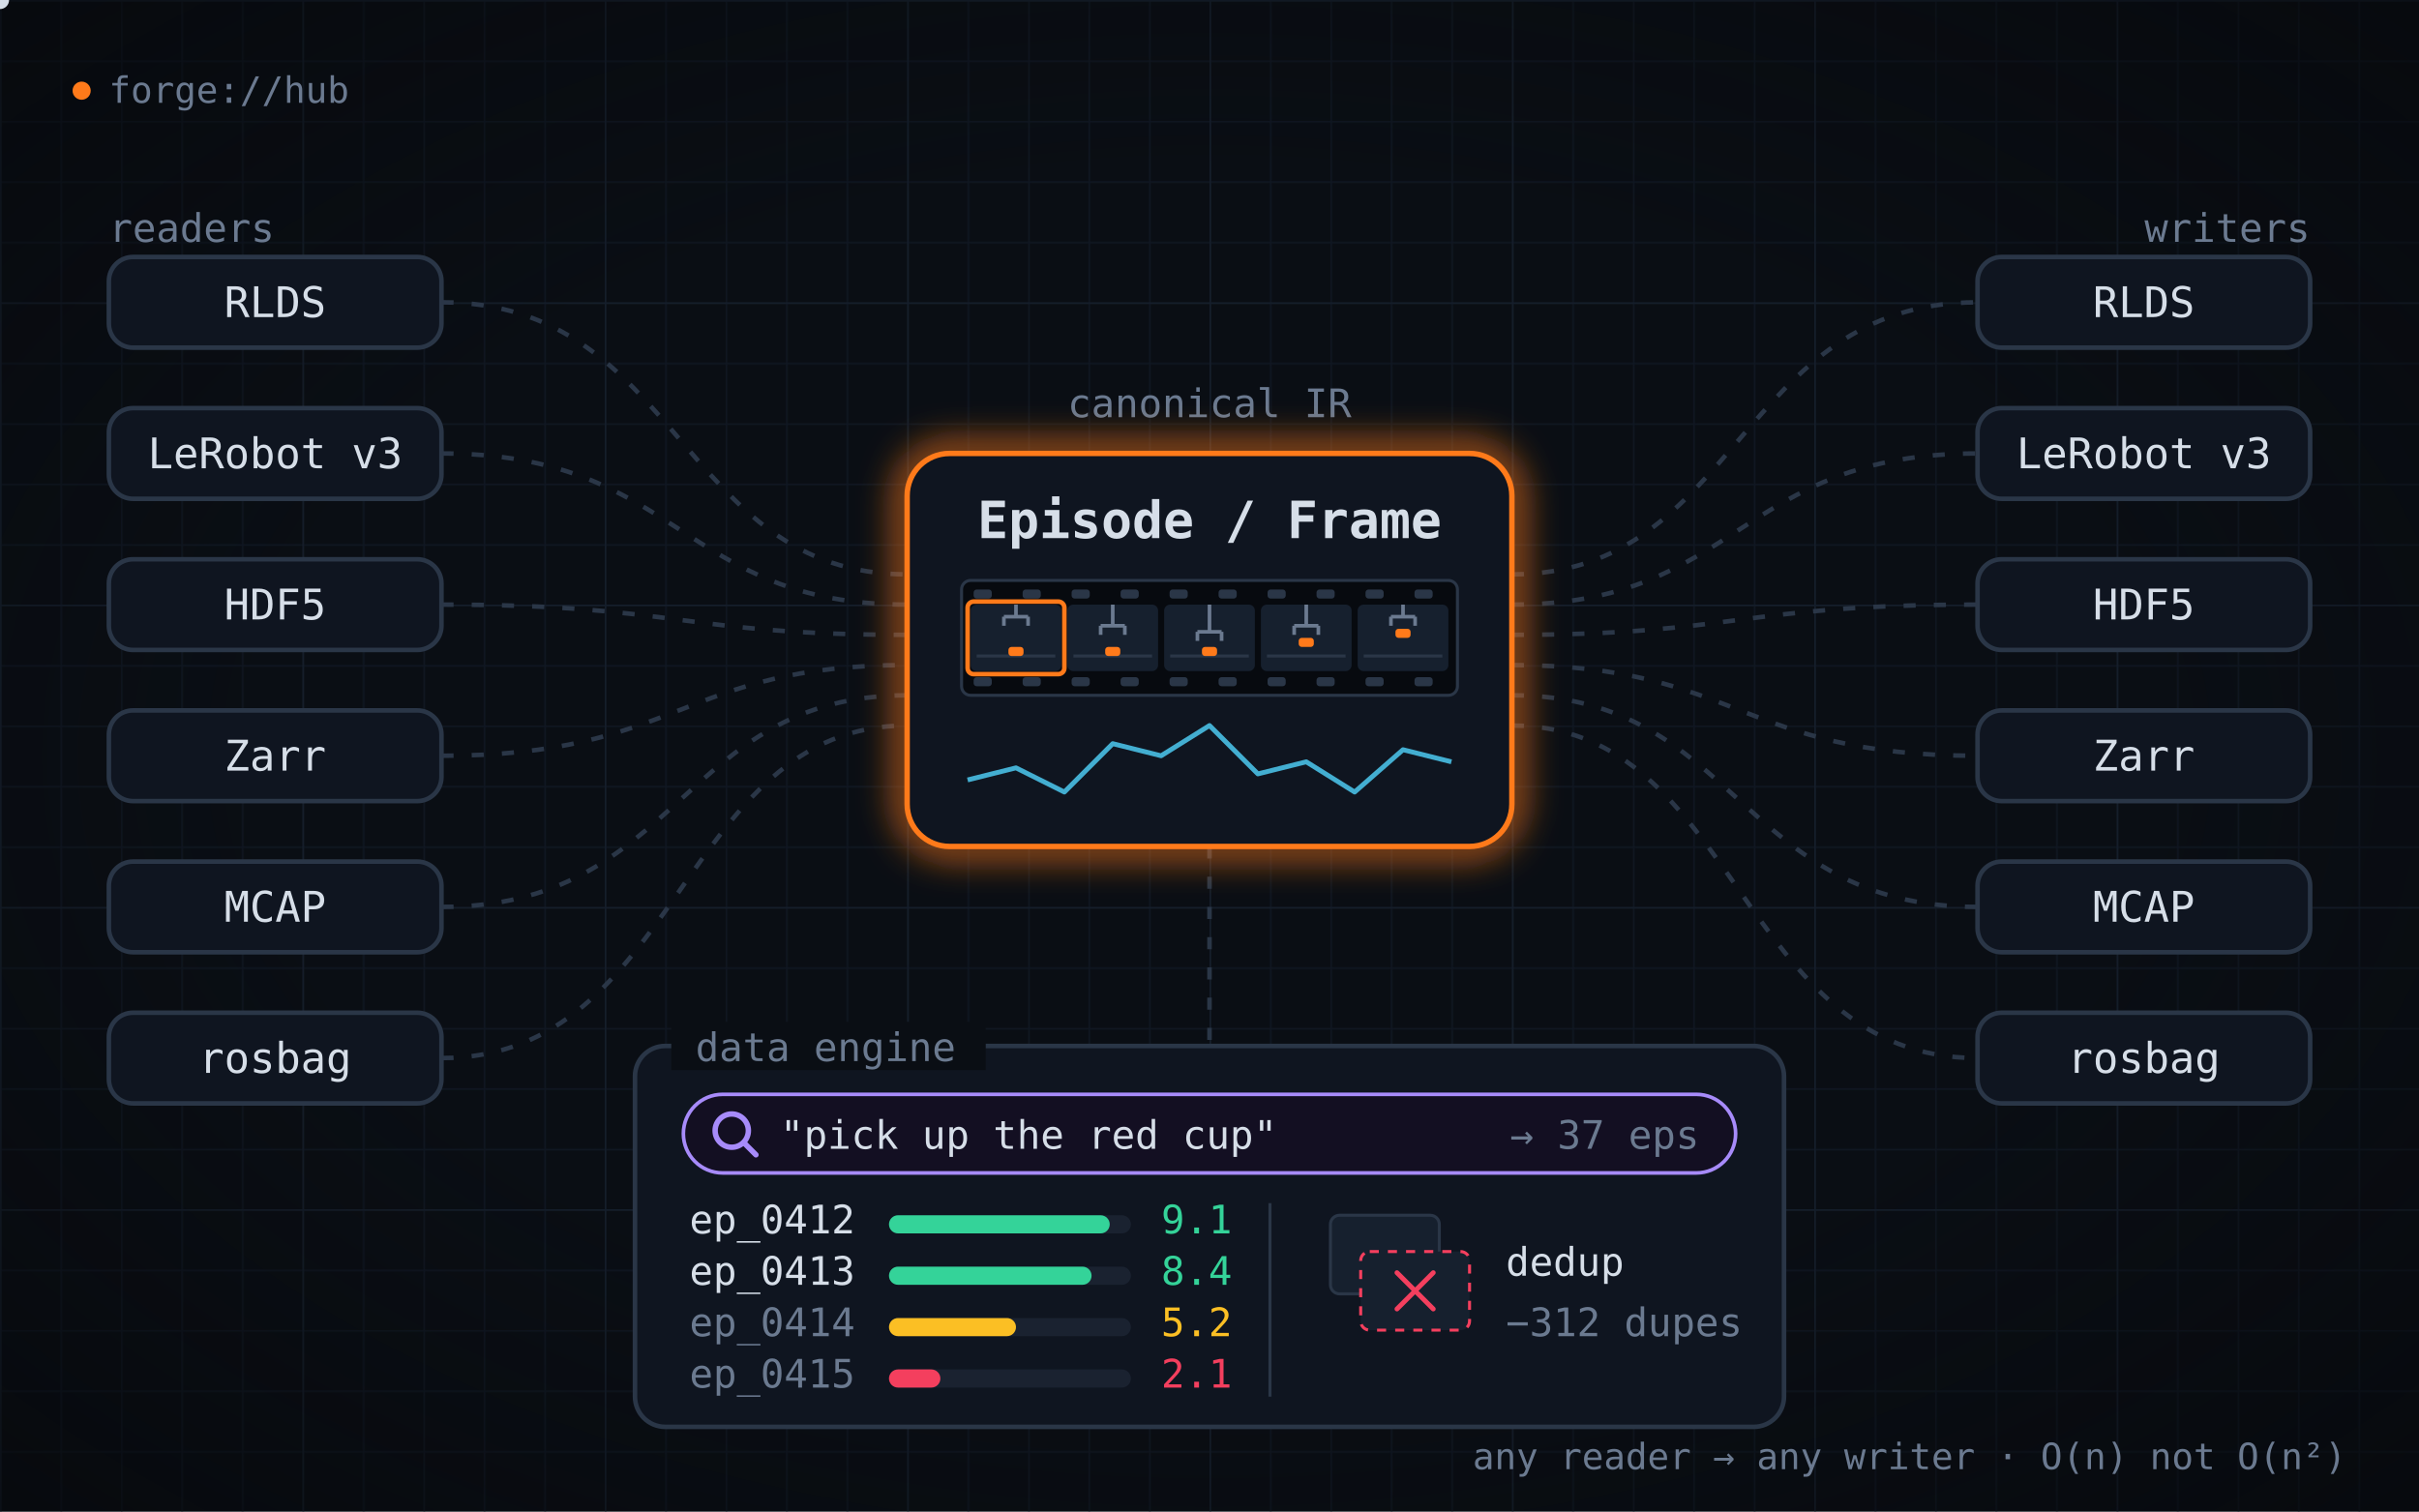
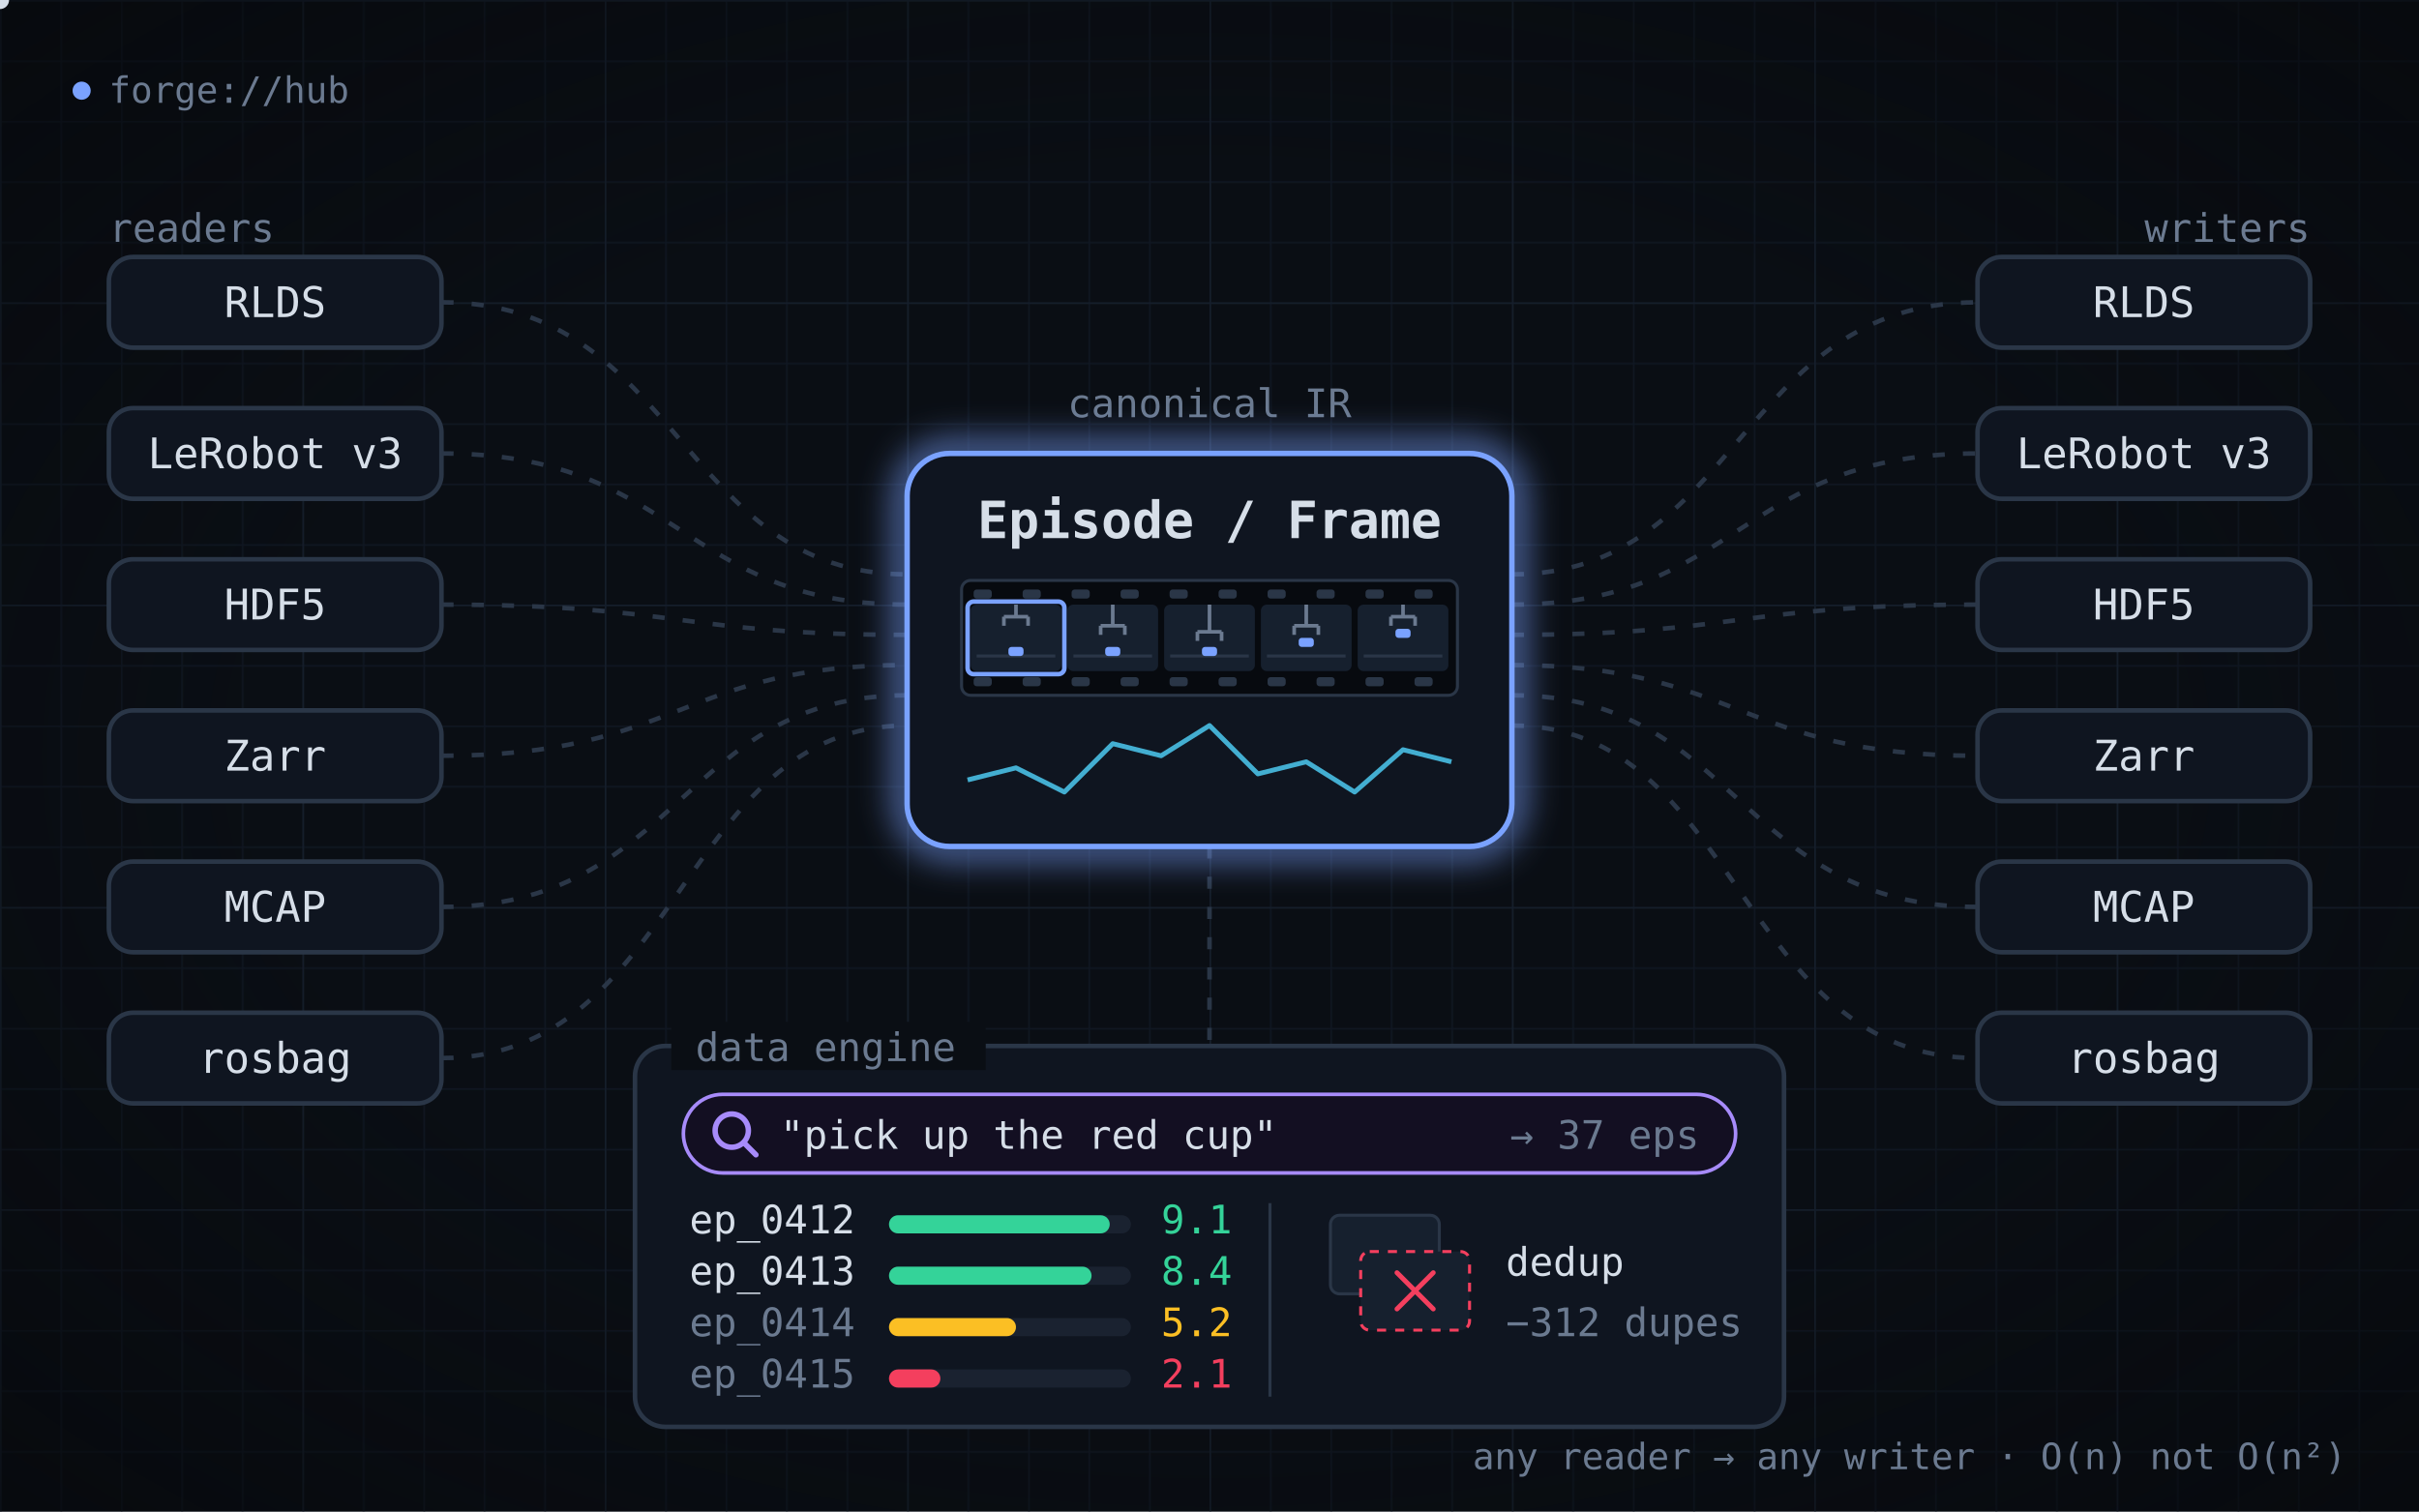
<svg xmlns="http://www.w3.org/2000/svg" viewBox="0 0 800 500" width="800" height="500" font-family="'JetBrains Mono','SF Mono',Menlo,Consolas,monospace">
  <defs>
    <pattern id="gMin" width="20" height="20" patternUnits="userSpaceOnUse">
      <path d="M20 0H0V20" fill="none" stroke="#101722" stroke-width="1" />
    </pattern>
    <pattern id="gMaj" width="100" height="100" patternUnits="userSpaceOnUse">
      <rect width="100" height="100" fill="url(#gMin)" />
      <path d="M100 0H0V100" fill="none" stroke="#151e2b" stroke-width="1" />
    </pattern>
    <radialGradient id="vig" cx="50%" cy="50%" r="70%">
      <stop offset="55%" stop-color="#05070a" stop-opacity="0" />
      <stop offset="100%" stop-color="#05070a" stop-opacity="0.6" />
    </radialGradient>
    <filter id="glow" x="-50%" y="-50%" width="200%" height="200%">
      <feGaussianBlur stdDeviation="6" />
    </filter>
  </defs>
  <style>
text{font-family:'JetBrains Mono','SF Mono',Menlo,Consolas,monospace}

.rd rect,.wr rect{animation:lit 6s infinite}
@keyframes lit{0%,100%{stroke:#2a3647}8%,22%{stroke:#4cc9f0}30%{stroke:#2a3647}}
.ph{animation:ph 5s steps(5) infinite}
@keyframes ph{from{transform:translateX(0)}to{transform:translateX(160px)}}
.hubglow{animation:pulse 3.2s ease-in-out infinite}
@keyframes pulse{0%,100%{opacity:.35}50%{opacity:.7}}
.spark{stroke-dasharray:240;stroke-dashoffset:240;animation:draw 5s ease-out infinite}
@keyframes draw{0%{stroke-dashoffset:240}60%,100%{stroke-dashoffset:0}}

@media (prefers-reduced-motion: reduce){*{animation:none!important}}
</style>
  <rect width="800" height="500" fill="#0a0e14" />
  <rect width="800" height="500" fill="url(#gMaj)" />
  <rect width="800" height="500" fill="url(#vig)" />
-   <circle cx="27" cy="30" r="3" fill="#ff7a1a" />
+   <circle cx="27" cy="30" r="3" fill="#7aa2ff" />
  <text x="36" y="34" font-size="12" fill="#6b7a90">forge://hub</text>
  <text x="776" y="486" font-size="12" fill="#6b7a90" text-anchor="end">any reader → any writer · O(n) not O(n²)</text>
  <text x="36" y="80" font-size="13" fill="#6b7a90">readers</text>
  <text x="764" y="80" font-size="13" fill="#6b7a90" text-anchor="end">writers</text>
  <text x="400" y="138" font-size="13" fill="#6b7a90" text-anchor="middle">canonical IR</text>
  <path id="r0" d="M146 100 C225 100 225 190 300 190" fill="none" stroke="#2a3647" stroke-width="1.5" stroke-dasharray="4 6" />
  <path id="w0" d="M500 190 C575 190 575 100 654 100" fill="none" stroke="#2a3647" stroke-width="1.5" stroke-dasharray="4 6" />
  <path id="r1" d="M146 150 C225 150 225 200 300 200" fill="none" stroke="#2a3647" stroke-width="1.5" stroke-dasharray="4 6" />
  <path id="w1" d="M500 200 C575 200 575 150 654 150" fill="none" stroke="#2a3647" stroke-width="1.5" stroke-dasharray="4 6" />
  <path id="r2" d="M146 200 C225 200 225 210 300 210" fill="none" stroke="#2a3647" stroke-width="1.5" stroke-dasharray="4 6" />
  <path id="w2" d="M500 210 C575 210 575 200 654 200" fill="none" stroke="#2a3647" stroke-width="1.5" stroke-dasharray="4 6" />
  <path id="r3" d="M146 250 C225 250 225 220 300 220" fill="none" stroke="#2a3647" stroke-width="1.5" stroke-dasharray="4 6" />
  <path id="w3" d="M500 220 C575 220 575 250 654 250" fill="none" stroke="#2a3647" stroke-width="1.5" stroke-dasharray="4 6" />
  <path id="r4" d="M146 300 C225 300 225 230 300 230" fill="none" stroke="#2a3647" stroke-width="1.5" stroke-dasharray="4 6" />
  <path id="w4" d="M500 230 C575 230 575 300 654 300" fill="none" stroke="#2a3647" stroke-width="1.5" stroke-dasharray="4 6" />
  <path id="r5" d="M146 350 C225 350 225 240 300 240" fill="none" stroke="#2a3647" stroke-width="1.5" stroke-dasharray="4 6" />
  <path id="w5" d="M500 240 C575 240 575 350 654 350" fill="none" stroke="#2a3647" stroke-width="1.5" stroke-dasharray="4 6" />
  <path id="e0" d="M400 280 L400 346" fill="none" stroke="#2a3647" stroke-width="1.5" stroke-dasharray="4 6" />
  <g class="rd">
    <rect style="animation-delay:0s" x="36" y="85" width="110" height="30" rx="8" fill="#0f1520" stroke="#2a3647" stroke-width="1.5" />
    <text x="91.0" y="104.9" font-size="14" fill="#d6dee8" text-anchor="middle">RLDS</text>
  </g>
  <g class="wr">
    <rect style="animation-delay:0.6s" x="654" y="85" width="110" height="30" rx="8" fill="#0f1520" stroke="#2a3647" stroke-width="1.5" />
    <text x="709.0" y="104.9" font-size="14" fill="#d6dee8" text-anchor="middle">RLDS</text>
  </g>
  <g class="rd">
    <rect style="animation-delay:1s" x="36" y="135" width="110" height="30" rx="8" fill="#0f1520" stroke="#2a3647" stroke-width="1.5" />
    <text x="91.0" y="154.9" font-size="14" fill="#d6dee8" text-anchor="middle">LeRobot v3</text>
  </g>
  <g class="wr">
    <rect style="animation-delay:1.6s" x="654" y="135" width="110" height="30" rx="8" fill="#0f1520" stroke="#2a3647" stroke-width="1.5" />
    <text x="709.0" y="154.9" font-size="14" fill="#d6dee8" text-anchor="middle">LeRobot v3</text>
  </g>
  <g class="rd">
    <rect style="animation-delay:2s" x="36" y="185" width="110" height="30" rx="8" fill="#0f1520" stroke="#2a3647" stroke-width="1.5" />
    <text x="91.0" y="204.9" font-size="14" fill="#d6dee8" text-anchor="middle">HDF5</text>
  </g>
  <g class="wr">
    <rect style="animation-delay:2.6s" x="654" y="185" width="110" height="30" rx="8" fill="#0f1520" stroke="#2a3647" stroke-width="1.5" />
    <text x="709.0" y="204.9" font-size="14" fill="#d6dee8" text-anchor="middle">HDF5</text>
  </g>
  <g class="rd">
    <rect style="animation-delay:3s" x="36" y="235" width="110" height="30" rx="8" fill="#0f1520" stroke="#2a3647" stroke-width="1.5" />
    <text x="91.0" y="254.9" font-size="14" fill="#d6dee8" text-anchor="middle">Zarr</text>
  </g>
  <g class="wr">
    <rect style="animation-delay:3.6s" x="654" y="235" width="110" height="30" rx="8" fill="#0f1520" stroke="#2a3647" stroke-width="1.5" />
    <text x="709.0" y="254.9" font-size="14" fill="#d6dee8" text-anchor="middle">Zarr</text>
  </g>
  <g class="rd">
    <rect style="animation-delay:4s" x="36" y="285" width="110" height="30" rx="8" fill="#0f1520" stroke="#2a3647" stroke-width="1.5" />
    <text x="91.0" y="304.9" font-size="14" fill="#d6dee8" text-anchor="middle">MCAP</text>
  </g>
  <g class="wr">
    <rect style="animation-delay:4.6s" x="654" y="285" width="110" height="30" rx="8" fill="#0f1520" stroke="#2a3647" stroke-width="1.5" />
    <text x="709.0" y="304.9" font-size="14" fill="#d6dee8" text-anchor="middle">MCAP</text>
  </g>
  <g class="rd">
    <rect style="animation-delay:5s" x="36" y="335" width="110" height="30" rx="8" fill="#0f1520" stroke="#2a3647" stroke-width="1.5" />
    <text x="91.0" y="354.9" font-size="14" fill="#d6dee8" text-anchor="middle">rosbag</text>
  </g>
  <g class="wr">
    <rect style="animation-delay:5.6s" x="654" y="335" width="110" height="30" rx="8" fill="#0f1520" stroke="#2a3647" stroke-width="1.5" />
    <text x="709.0" y="354.9" font-size="14" fill="#d6dee8" text-anchor="middle">rosbag</text>
  </g>
  <circle r="3.5" fill="#4cc9f0" opacity="0">
    <animateMotion dur="2.4s" begin="0.0s" repeatCount="indefinite">
      <mpath href="#r0" />
    </animateMotion>
    <animate attributeName="opacity" values="0;1;1;0" keyTimes="0;.12;.85;1" dur="2.4s" begin="0.0s" repeatCount="indefinite" />
  </circle>
  <circle r="3.5" fill="#4cc9f0" opacity="0">
    <animateMotion dur="2.4s" begin="-0.4s" repeatCount="indefinite">
      <mpath href="#w0" />
    </animateMotion>
    <animate attributeName="opacity" values="0;1;1;0" keyTimes="0;.12;.85;1" dur="2.4s" begin="-0.4s" repeatCount="indefinite" />
  </circle>
  <circle r="3.5" fill="#4cc9f0" opacity="0">
    <animateMotion dur="2.4s" begin="-0.8s" repeatCount="indefinite">
      <mpath href="#r1" />
    </animateMotion>
    <animate attributeName="opacity" values="0;1;1;0" keyTimes="0;.12;.85;1" dur="2.4s" begin="-0.8s" repeatCount="indefinite" />
  </circle>
  <circle r="3.5" fill="#4cc9f0" opacity="0">
    <animateMotion dur="2.4s" begin="-4.4s" repeatCount="indefinite">
      <mpath href="#w1" />
    </animateMotion>
    <animate attributeName="opacity" values="0;1;1;0" keyTimes="0;.12;.85;1" dur="2.4s" begin="-4.4s" repeatCount="indefinite" />
  </circle>
  <circle r="3.5" fill="#4cc9f0" opacity="0">
    <animateMotion dur="2.4s" begin="-1.6s" repeatCount="indefinite">
      <mpath href="#r2" />
    </animateMotion>
    <animate attributeName="opacity" values="0;1;1;0" keyTimes="0;.12;.85;1" dur="2.4s" begin="-1.6s" repeatCount="indefinite" />
  </circle>
  <circle r="3.5" fill="#4cc9f0" opacity="0">
    <animateMotion dur="2.4s" begin="-3.6s" repeatCount="indefinite">
      <mpath href="#w2" />
    </animateMotion>
    <animate attributeName="opacity" values="0;1;1;0" keyTimes="0;.12;.85;1" dur="2.4s" begin="-3.6s" repeatCount="indefinite" />
  </circle>
  <circle r="3.5" fill="#4cc9f0" opacity="0">
    <animateMotion dur="2.4s" begin="-2.4s" repeatCount="indefinite">
      <mpath href="#r3" />
    </animateMotion>
    <animate attributeName="opacity" values="0;1;1;0" keyTimes="0;.12;.85;1" dur="2.4s" begin="-2.4s" repeatCount="indefinite" />
  </circle>
  <circle r="3.5" fill="#4cc9f0" opacity="0">
    <animateMotion dur="2.4s" begin="-2.8s" repeatCount="indefinite">
      <mpath href="#w3" />
    </animateMotion>
    <animate attributeName="opacity" values="0;1;1;0" keyTimes="0;.12;.85;1" dur="2.4s" begin="-2.8s" repeatCount="indefinite" />
  </circle>
  <circle r="3.5" fill="#4cc9f0" opacity="0">
    <animateMotion dur="2.4s" begin="-3.2s" repeatCount="indefinite">
      <mpath href="#r4" />
    </animateMotion>
    <animate attributeName="opacity" values="0;1;1;0" keyTimes="0;.12;.85;1" dur="2.4s" begin="-3.2s" repeatCount="indefinite" />
  </circle>
  <circle r="3.5" fill="#4cc9f0" opacity="0">
    <animateMotion dur="2.4s" begin="-2.0s" repeatCount="indefinite">
      <mpath href="#w4" />
    </animateMotion>
    <animate attributeName="opacity" values="0;1;1;0" keyTimes="0;.12;.85;1" dur="2.4s" begin="-2.0s" repeatCount="indefinite" />
  </circle>
  <circle r="3.5" fill="#4cc9f0" opacity="0">
    <animateMotion dur="2.4s" begin="-4.0s" repeatCount="indefinite">
      <mpath href="#r5" />
    </animateMotion>
    <animate attributeName="opacity" values="0;1;1;0" keyTimes="0;.12;.85;1" dur="2.4s" begin="-4.0s" repeatCount="indefinite" />
  </circle>
  <circle r="3.5" fill="#4cc9f0" opacity="0">
    <animateMotion dur="2.4s" begin="-1.2s" repeatCount="indefinite">
      <mpath href="#w5" />
    </animateMotion>
    <animate attributeName="opacity" values="0;1;1;0" keyTimes="0;.12;.85;1" dur="2.4s" begin="-1.2s" repeatCount="indefinite" />
  </circle>
  <circle r="3.5" fill="#34d399" opacity="0">
    <animateMotion dur="1.4s" begin="-0.3s" repeatCount="indefinite">
      <mpath href="#e0" />
    </animateMotion>
    <animate attributeName="opacity" values="0;1;1;0" keyTimes="0;.12;.85;1" dur="1.4s" begin="-0.3s" repeatCount="indefinite" />
  </circle>
-   <rect class="hubglow" x="300" y="150" width="200" height="130" rx="14" fill="none" stroke="#ff7a1a" stroke-width="6" filter="url(#glow)" />
-   <rect x="300" y="150" width="200" height="130" rx="14" fill="#0f1520" stroke="#ff7a1a" stroke-width="1.8" />
+   <rect class="hubglow" x="300" y="150" width="200" height="130" rx="14" fill="none" stroke="#7aa2ff" stroke-width="6" filter="url(#glow)" />
+   <rect x="300" y="150" width="200" height="130" rx="14" fill="#0f1520" stroke="#7aa2ff" stroke-width="1.8" />
  <text x="400" y="178" font-size="17" fill="#d6dee8" text-anchor="middle" font-weight="600">Episode / Frame</text>
  <rect x="318" y="192" width="164" height="38" rx="3" fill="#070a0f" stroke="#2a3647" />
  <rect x="322.0" y="195" width="6" height="3" rx="1" fill="#2a3647" />
  <rect x="322.0" y="224" width="6" height="3" rx="1" fill="#2a3647" />
  <rect x="338.2" y="195" width="6" height="3" rx="1" fill="#2a3647" />
  <rect x="338.2" y="224" width="6" height="3" rx="1" fill="#2a3647" />
  <rect x="354.4" y="195" width="6" height="3" rx="1" fill="#2a3647" />
  <rect x="354.4" y="224" width="6" height="3" rx="1" fill="#2a3647" />
  <rect x="370.6" y="195" width="6" height="3" rx="1" fill="#2a3647" />
  <rect x="370.6" y="224" width="6" height="3" rx="1" fill="#2a3647" />
  <rect x="386.8" y="195" width="6" height="3" rx="1" fill="#2a3647" />
  <rect x="386.8" y="224" width="6" height="3" rx="1" fill="#2a3647" />
  <rect x="403.0" y="195" width="6" height="3" rx="1" fill="#2a3647" />
  <rect x="403.0" y="224" width="6" height="3" rx="1" fill="#2a3647" />
  <rect x="419.2" y="195" width="6" height="3" rx="1" fill="#2a3647" />
  <rect x="419.2" y="224" width="6" height="3" rx="1" fill="#2a3647" />
  <rect x="435.4" y="195" width="6" height="3" rx="1" fill="#2a3647" />
  <rect x="435.4" y="224" width="6" height="3" rx="1" fill="#2a3647" />
  <rect x="451.6" y="195" width="6" height="3" rx="1" fill="#2a3647" />
  <rect x="451.6" y="224" width="6" height="3" rx="1" fill="#2a3647" />
  <rect x="467.8" y="195" width="6" height="3" rx="1" fill="#2a3647" />
  <rect x="467.8" y="224" width="6" height="3" rx="1" fill="#2a3647" />
  <rect x="321" y="200" width="30" height="22" rx="2" fill="#16202e" />
  <line x1="323" y1="217" x2="349" y2="217" stroke="#2a3647" />
  <path d="M336 200 V204 M332 204 h8 M332 204 v3 M340 204 v3" stroke="#6b7a90" stroke-width="1.2" fill="none" />
-   <rect x="333.5" y="214" width="5" height="3" rx="1" fill="#ff7a1a" />
+   <rect x="333.5" y="214" width="5" height="3" rx="1" fill="#7aa2ff" />
  <rect x="353" y="200" width="30" height="22" rx="2" fill="#16202e" />
  <line x1="355" y1="217" x2="381" y2="217" stroke="#2a3647" />
  <path d="M368 200 V207 M364 207 h8 M364 207 v3 M372 207 v3" stroke="#6b7a90" stroke-width="1.2" fill="none" />
-   <rect x="365.5" y="214" width="5" height="3" rx="1" fill="#ff7a1a" />
+   <rect x="365.5" y="214" width="5" height="3" rx="1" fill="#7aa2ff" />
  <rect x="385" y="200" width="30" height="22" rx="2" fill="#16202e" />
  <line x1="387" y1="217" x2="413" y2="217" stroke="#2a3647" />
  <path d="M400 200 V209 M396 209 h8 M396 209 v3 M404 209 v3" stroke="#6b7a90" stroke-width="1.2" fill="none" />
-   <rect x="397.5" y="214" width="5" height="3" rx="1" fill="#ff7a1a" />
+   <rect x="397.5" y="214" width="5" height="3" rx="1" fill="#7aa2ff" />
  <rect x="417" y="200" width="30" height="22" rx="2" fill="#16202e" />
  <line x1="419" y1="217" x2="445" y2="217" stroke="#2a3647" />
  <path d="M432 200 V207 M428 207 h8 M428 207 v3 M436 207 v3" stroke="#6b7a90" stroke-width="1.2" fill="none" />
-   <rect x="429.5" y="211" width="5" height="3" rx="1" fill="#ff7a1a" />
+   <rect x="429.5" y="211" width="5" height="3" rx="1" fill="#7aa2ff" />
  <rect x="449" y="200" width="30" height="22" rx="2" fill="#16202e" />
  <line x1="451" y1="217" x2="477" y2="217" stroke="#2a3647" />
  <path d="M464 200 V204 M460 204 h8 M460 204 v3 M468 204 v3" stroke="#6b7a90" stroke-width="1.2" fill="none" />
-   <rect x="461.5" y="208" width="5" height="3" rx="1" fill="#ff7a1a" />
-   <rect class="ph" x="320" y="199" width="32" height="24" rx="2" fill="none" stroke="#ff7a1a" stroke-width="1.5" />
+   <rect x="461.5" y="208" width="5" height="3" rx="1" fill="#7aa2ff" />
+   <rect class="ph" x="320" y="199" width="32" height="24" rx="2" fill="none" stroke="#7aa2ff" stroke-width="1.5" />
  <path id="spk" d="M320 258 L336 254 L352 262 L368 246 L384 250 L400 240 L416 256 L432 252 L448 262 L464 248 L480 252" fill="none" stroke="#4cc9f0" stroke-width="1.6" stroke-linejoin="round" opacity=".85" />
  <circle r="3" fill="#d6dee8">
    <animateMotion dur="5s" begin="0s" repeatCount="indefinite">
      <mpath href="#spk" />
    </animateMotion>
  </circle>
  <rect x="210" y="346" width="380" height="126" rx="10" fill="#0f1520" stroke="#2a3647" stroke-width="1.5" />
  <rect x="222" y="338" width="104" height="16" fill="#0a0e14" />
  <text x="230" y="351" font-size="13" fill="#6b7a90">data engine</text>
  <rect x="226" y="362" width="348" height="26" rx="13" fill="#130f22" stroke="#a78bfa" stroke-width="1.2" />
  <circle cx="242" cy="374" r="5.5" fill="none" stroke="#a78bfa" stroke-width="1.8" />
  <line x1="246" y1="378" x2="250" y2="382" stroke="#a78bfa" stroke-width="1.8" stroke-linecap="round" />
  <text x="258" y="380" font-size="13" fill="#d6dee8">"pick up the red cup"</text>
  <text x="562" y="380" font-size="13" fill="#6b7a90" text-anchor="end">→ 37 eps</text>
  <text x="228" y="408" font-size="13" fill="#d6dee8">ep_0412</text>
  <rect x="294" y="402" width="80" height="6" rx="3" fill="#1a2230" />
  <rect x="294" y="402" width="73" height="6" rx="3" fill="#34d399" />
  <text x="384" y="408" font-size="13" fill="#34d399">9.1</text>
  <text x="228" y="425" font-size="13" fill="#d6dee8">ep_0413</text>
  <rect x="294" y="419" width="80" height="6" rx="3" fill="#1a2230" />
  <rect x="294" y="419" width="67" height="6" rx="3" fill="#34d399" />
  <text x="384" y="425" font-size="13" fill="#34d399">8.4</text>
  <text x="228" y="442" font-size="13" fill="#6b7a90">ep_0414</text>
  <rect x="294" y="436" width="80" height="6" rx="3" fill="#1a2230" />
  <rect x="294" y="436" width="42" height="6" rx="3" fill="#fbbf24" />
  <text x="384" y="442" font-size="13" fill="#fbbf24">5.2</text>
  <text x="228" y="459" font-size="13" fill="#6b7a90">ep_0415</text>
  <rect x="294" y="453" width="80" height="6" rx="3" fill="#1a2230" />
  <rect x="294" y="453" width="17" height="6" rx="3" fill="#f43f5e" />
  <text x="384" y="459" font-size="13" fill="#f43f5e">2.1</text>
  <line x1="420" y1="398" x2="420" y2="462" stroke="#2a3647" />
  <rect x="440" y="402" width="36" height="26" rx="3" fill="#16202e" stroke="#2a3647" />
  <rect x="450" y="414" width="36" height="26" rx="3" fill="#16202e" stroke="#f43f5e" stroke-dasharray="3 3" />
  <path d="M462 421 l12 12 M474 421 l-12 12" stroke="#f43f5e" stroke-width="1.6" stroke-linecap="round" />
  <text x="498" y="422" font-size="13" fill="#d6dee8">dedup</text>
  <text x="498" y="442" font-size="13" fill="#6b7a90">−312 dupes</text>
</svg>
